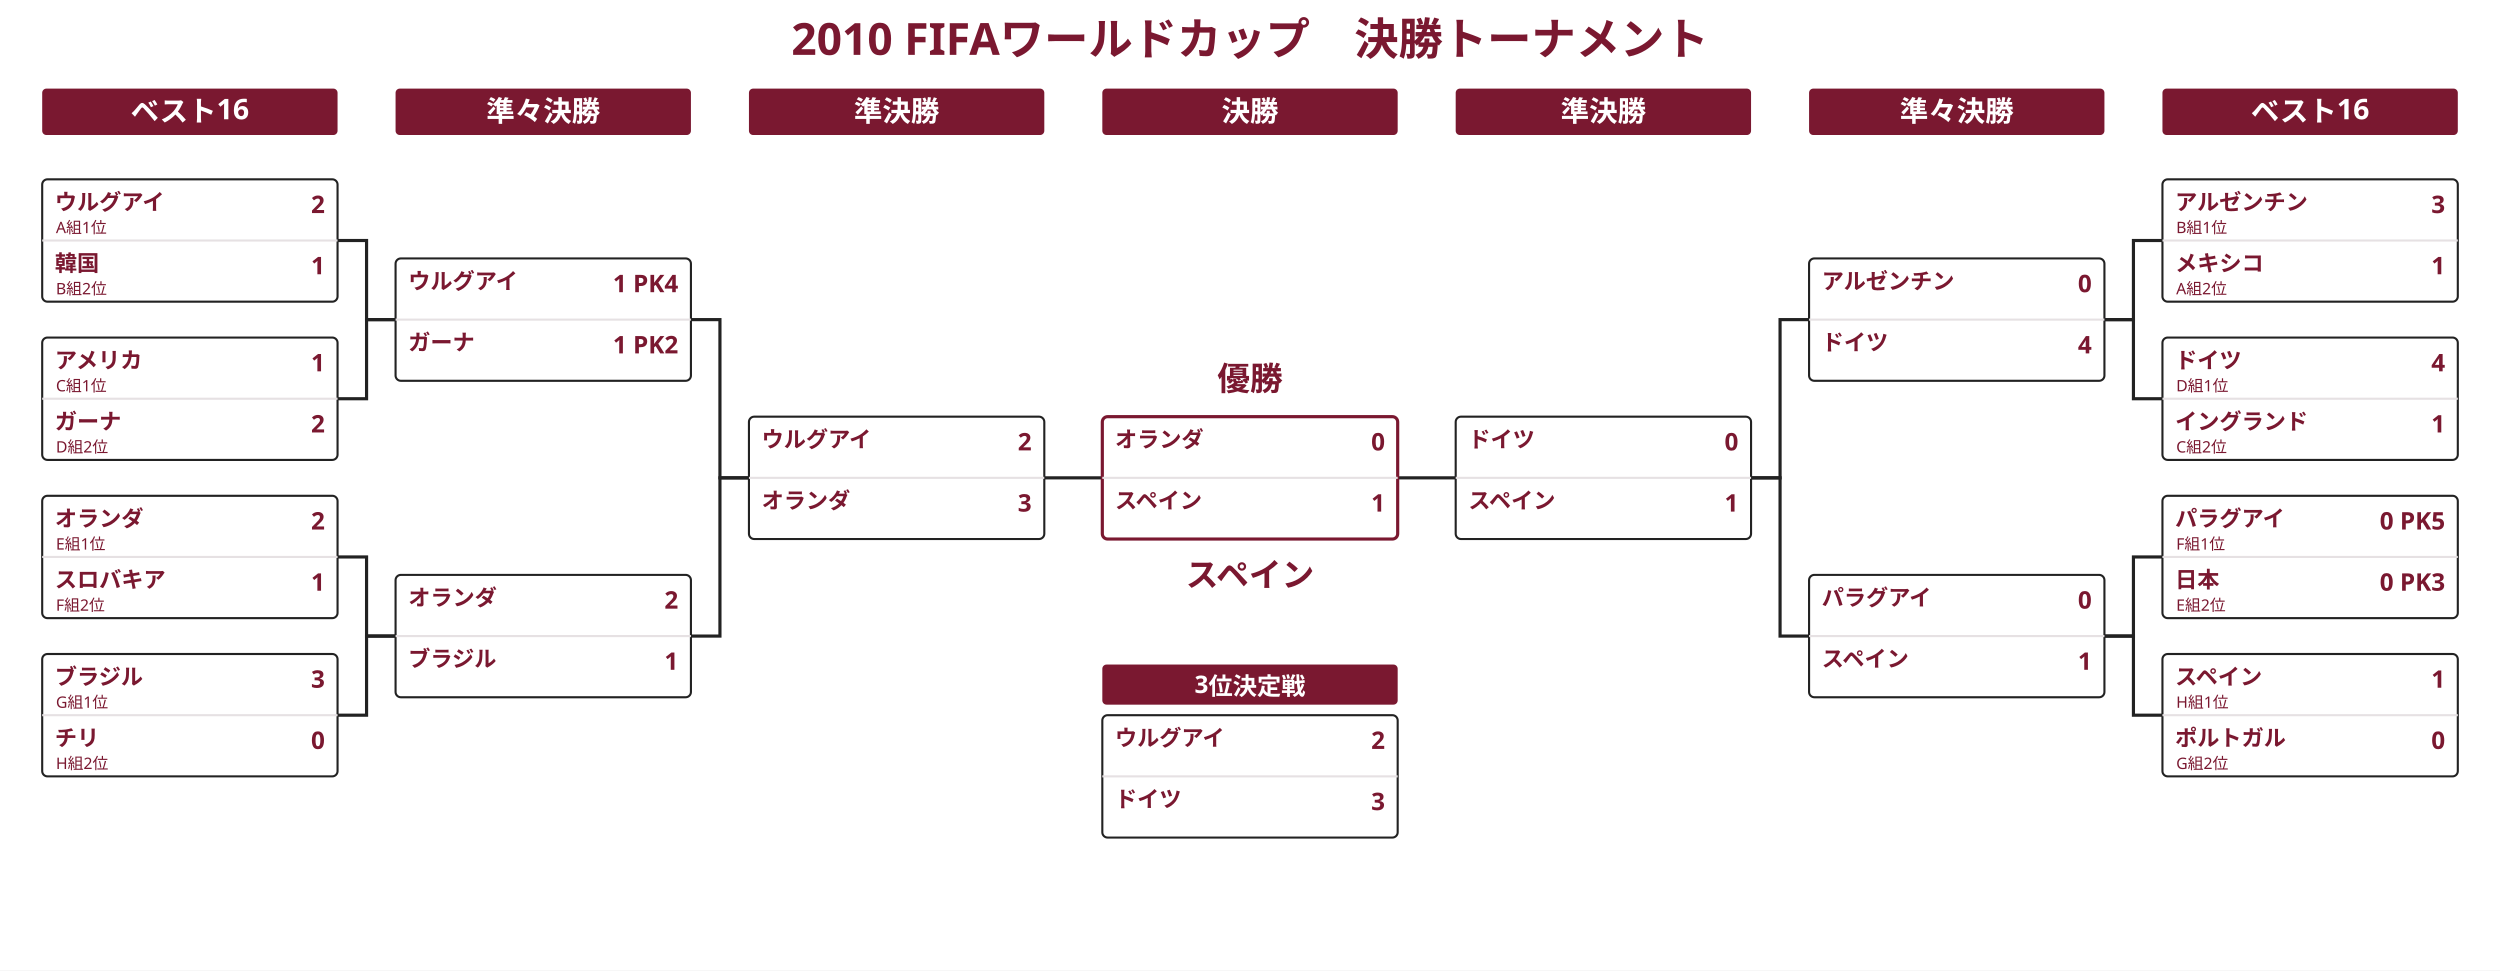
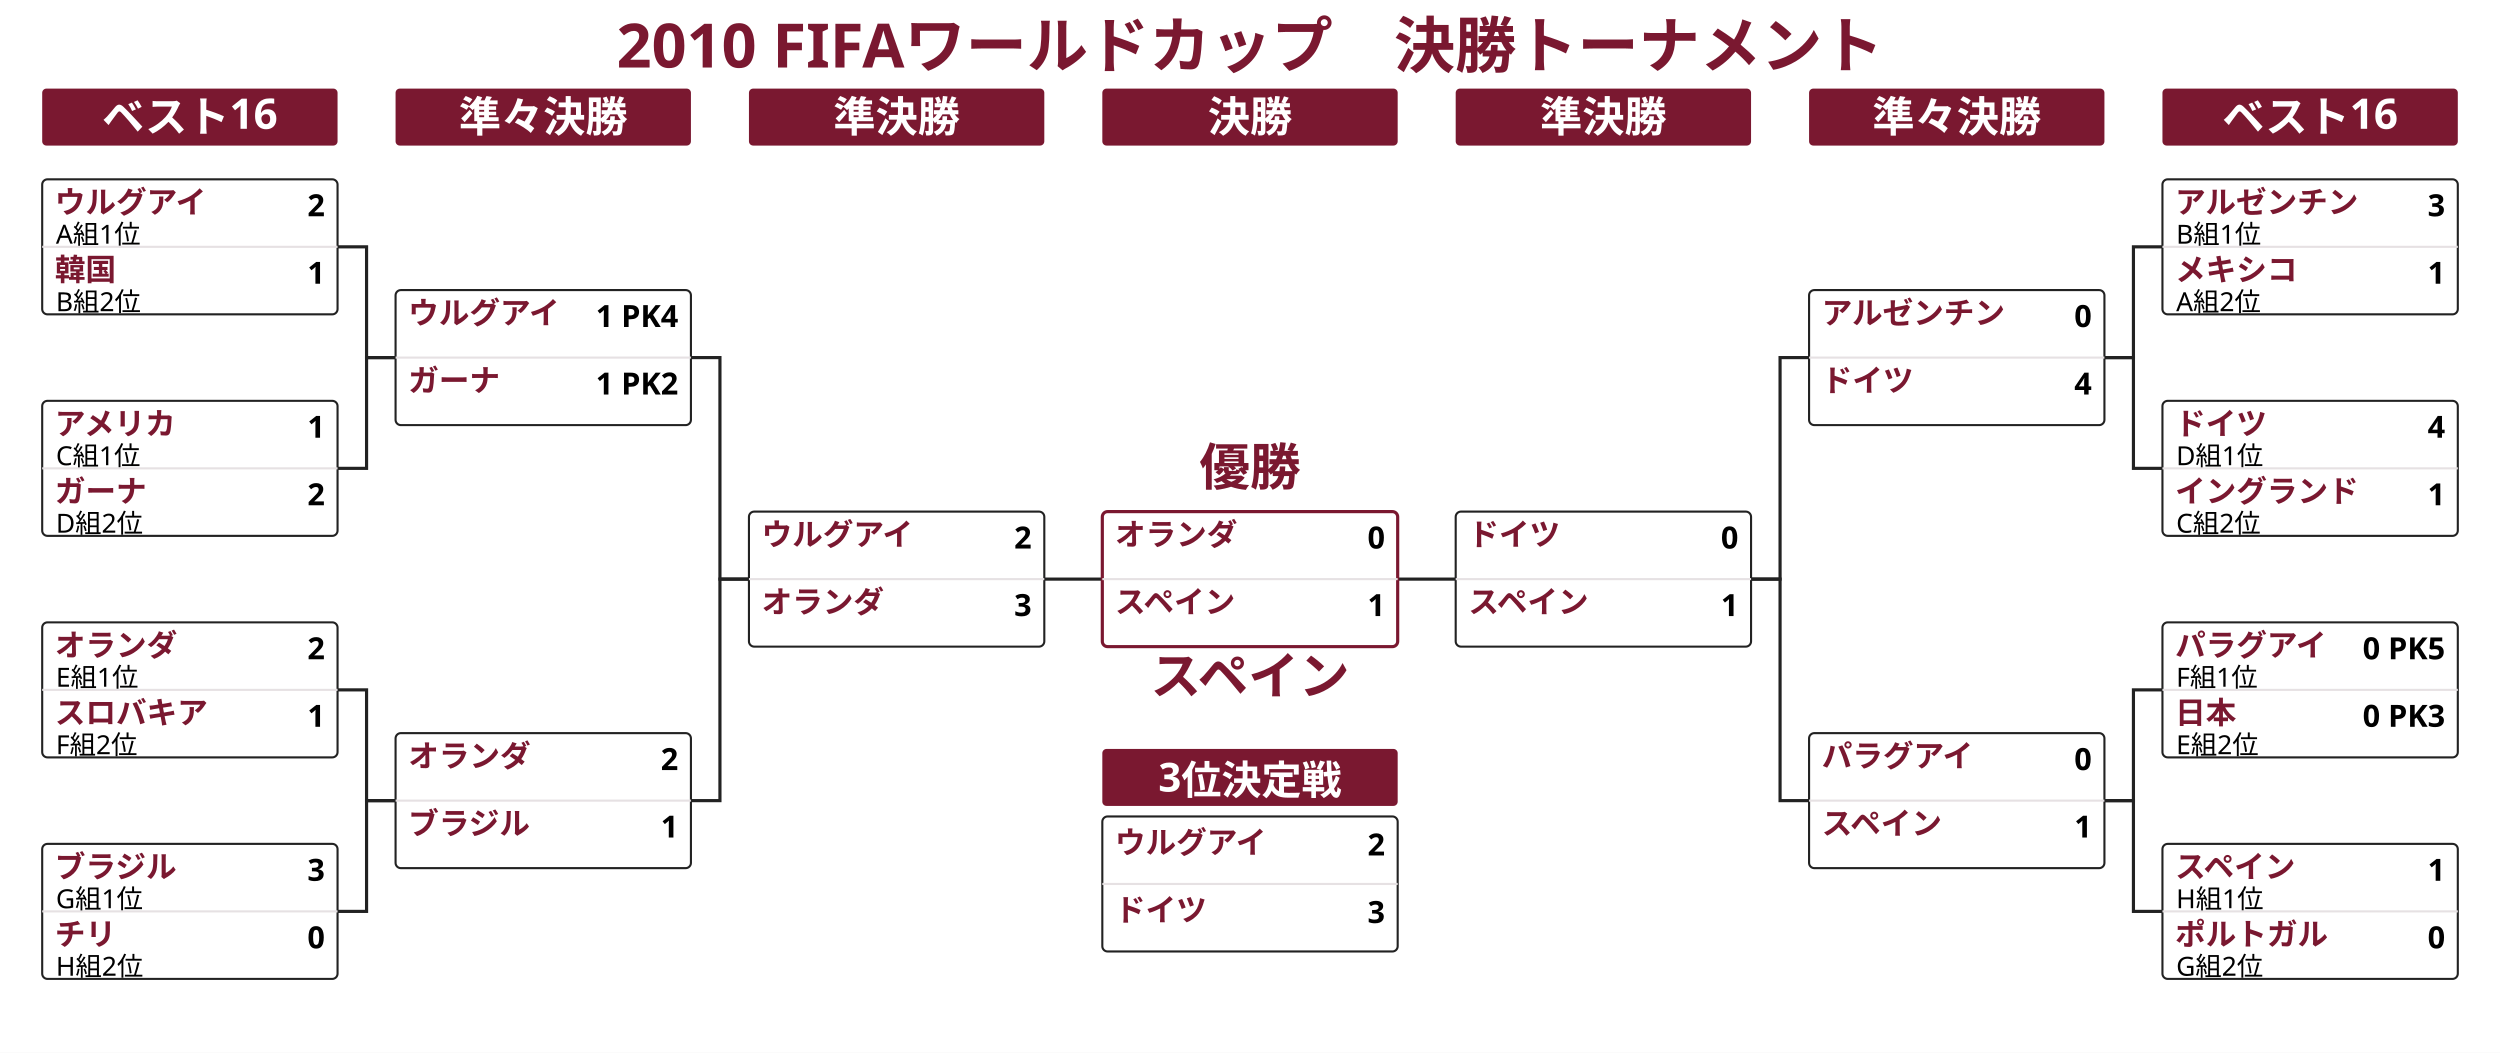
- <svg xmlns="http://www.w3.org/2000/svg" width="2370" height="920" viewBox="0 0 2370 920" role="img" aria-labelledby="title desc">
+ <svg xmlns="http://www.w3.org/2000/svg" width="2370" height="998" viewBox="0 0 2370 998" role="img" aria-labelledby="title desc">
  <rect width="100%" height="100%" fill="#ffffff" />
  <style>
-     .title{font:700 42px 'Noto Sans JP','Yu Gothic',sans-serif;fill:#7a1830}
-     .round{font:700 27px 'Noto Sans JP','Yu Gothic',sans-serif;fill:#fff}
-     .team{font:700 21px 'Noto Sans JP','Yu Gothic',sans-serif;fill:#7a1830}
-     .rank{font:400 15px 'Noto Sans JP','Yu Gothic',sans-serif;fill:#7a1830}
-     .score{font:700 23px 'Noto Sans JP','Yu Gothic',sans-serif;fill:#7a1830}
-     .champ{font:700 31px 'Noto Sans JP','Yu Gothic',sans-serif;fill:#7a1830}
-     .third-title{font:700 23px 'Noto Sans JP','Yu Gothic',sans-serif;fill:#fff}
+     .title{font:700 58px 'Noto Sans JP','Yu Gothic',sans-serif;fill:#7a1830}
+     .round{font:700 40px 'Noto Sans JP','Yu Gothic',sans-serif;fill:#fff}
+ .team{font:700 29px 'Noto Sans JP','Yu Gothic',sans-serif;fill: #7a1830;}
+ .rank{font:400 25px 'Noto Sans JP','Yu Gothic',sans-serif;}
+ .score{font:700 29px 'Noto Sans JP','Yu Gothic',sans-serif;}
+     .champ{font:700 48px 'Noto Sans JP','Yu Gothic',sans-serif;fill:#7a1830}
+     .third-title{font:700 38px 'Noto Sans JP','Yu Gothic',sans-serif;fill:#fff}
  </style>
-   <text class="title" x="1185" y="52" text-anchor="middle">2010 FIFAワールドカップ　決勝トーナメント</text>
-   <rect x="40" y="84" width="280" height="44" rx="4" fill="#7a1830" />
-   <text class="round" x="180" y="115" text-anchor="middle">ベスト16</text>
-   <rect x="2050" y="84" width="280" height="44" rx="4" fill="#7a1830" />
-   <text class="round" x="2190" y="115" text-anchor="middle">ベスト16</text>
-   <rect x="375" y="84" width="280" height="44" rx="4" fill="#7a1830" />
-   <text class="round" x="515" y="115" text-anchor="middle">準々決勝</text>
-   <rect x="1715" y="84" width="280" height="44" rx="4" fill="#7a1830" />
-   <text class="round" x="1855" y="115" text-anchor="middle">準々決勝</text>
-   <rect x="710" y="84" width="280" height="44" rx="4" fill="#7a1830" />
-   <text class="round" x="850" y="115" text-anchor="middle">準決勝</text>
-   <rect x="1380" y="84" width="280" height="44" rx="4" fill="#7a1830" />
-   <text class="round" x="1520" y="115" text-anchor="middle">準決勝</text>
-   <rect x="1045" y="84" width="280" height="44" rx="4" fill="#7a1830" />
-   <text class="round" x="1185" y="115" text-anchor="middle">決勝</text>
-   <path d="M 655 303 H 682.5 V 453 H 710" fill="none" stroke="#222222" stroke-width="3" />
-   <path d="M 320 228 H 347.5 V 303 H 375" fill="none" stroke="#222222" stroke-width="3" />
-   <path d="M 320 378 H 347.5 V 303 H 375" fill="none" stroke="#222222" stroke-width="3" />
-   <path d="M 655 603 H 682.5 V 453 H 710" fill="none" stroke="#222222" stroke-width="3" />
-   <path d="M 320 528 H 347.5 V 603 H 375" fill="none" stroke="#222222" stroke-width="3" />
-   <path d="M 320 678 H 347.5 V 603 H 375" fill="none" stroke="#222222" stroke-width="3" />
-   <path d="M 1715 303 H 1687.5 V 453 H 1660" fill="none" stroke="#222222" stroke-width="3" />
-   <path d="M 2050 228 H 2022.5 V 303 H 1995" fill="none" stroke="#222222" stroke-width="3" />
-   <path d="M 2050 378 H 2022.5 V 303 H 1995" fill="none" stroke="#222222" stroke-width="3" />
-   <path d="M 1715 603 H 1687.5 V 453 H 1660" fill="none" stroke="#222222" stroke-width="3" />
-   <path d="M 2050 528 H 2022.5 V 603 H 1995" fill="none" stroke="#222222" stroke-width="3" />
-   <path d="M 2050 678 H 2022.5 V 603 H 1995" fill="none" stroke="#222222" stroke-width="3" />
-   <path d="M 990 453 H 1017.5 V 453 H 1045" fill="none" stroke="#222222" stroke-width="3" />
-   <path d="M 1380 453 H 1352.5 V 453 H 1325" fill="none" stroke="#222222" stroke-width="3" />
-   <rect x="40" y="170" width="280" height="116" rx="5" fill="#fff" stroke="#222222" stroke-width="2" />
-   <line x1="40" y1="228" x2="320" y2="228" stroke="#e6e1e3" stroke-width="2" />
-   <text class="team" x="52" y="199">ウルグアイ</text>
-   <text class="rank" x="53" y="221">A組1位</text>
-   <text class="score" x="308" y="202" text-anchor="end">2</text>
-   <text class="team" x="52" y="257">韓国</text>
-   <text class="rank" x="53" y="279">B組2位</text>
-   <text class="score" x="308" y="260" text-anchor="end">1</text>
-   <rect x="40" y="320" width="280" height="116" rx="5" fill="#fff" stroke="#222222" stroke-width="2" />
-   <line x1="40" y1="378" x2="320" y2="378" stroke="#e6e1e3" stroke-width="2" />
-   <text class="team" x="52" y="349">アメリカ</text>
-   <text class="rank" x="53" y="371">C組1位</text>
-   <text class="score" x="308" y="352" text-anchor="end">1</text>
-   <text class="team" x="52" y="407">ガーナ</text>
-   <text class="rank" x="53" y="429">D組2位</text>
-   <text class="score" x="308" y="410" text-anchor="end">2</text>
-   <rect x="375" y="245" width="280" height="116" rx="5" fill="#fff" stroke="#222222" stroke-width="2" />
-   <line x1="375" y1="303" x2="655" y2="303" stroke="#e6e1e3" stroke-width="2" />
-   <text class="team" x="387" y="274">ウルグアイ</text>
-   <text class="score" x="643" y="277" text-anchor="end">1 PK4</text>
-   <text class="team" x="387" y="332">ガーナ</text>
-   <text class="score" x="643" y="335" text-anchor="end">1 PK2</text>
-   <rect x="40" y="470" width="280" height="116" rx="5" fill="#fff" stroke="#222222" stroke-width="2" />
-   <line x1="40" y1="528" x2="320" y2="528" stroke="#e6e1e3" stroke-width="2" />
-   <text class="team" x="52" y="499">オランダ</text>
-   <text class="rank" x="53" y="521">E組1位</text>
-   <text class="score" x="308" y="502" text-anchor="end">2</text>
-   <text class="team" x="52" y="557">スロバキア</text>
-   <text class="rank" x="53" y="579">F組2位</text>
-   <text class="score" x="308" y="560" text-anchor="end">1</text>
-   <rect x="40" y="620" width="280" height="116" rx="5" fill="#fff" stroke="#222222" stroke-width="2" />
-   <line x1="40" y1="678" x2="320" y2="678" stroke="#e6e1e3" stroke-width="2" />
-   <text class="team" x="52" y="649">ブラジル</text>
-   <text class="rank" x="53" y="671">G組1位</text>
-   <text class="score" x="308" y="652" text-anchor="end">3</text>
-   <text class="team" x="52" y="707">チリ</text>
-   <text class="rank" x="53" y="729">H組2位</text>
-   <text class="score" x="308" y="710" text-anchor="end">0</text>
-   <rect x="375" y="545" width="280" height="116" rx="5" fill="#fff" stroke="#222222" stroke-width="2" />
-   <line x1="375" y1="603" x2="655" y2="603" stroke="#e6e1e3" stroke-width="2" />
-   <text class="team" x="387" y="574">オランダ</text>
-   <text class="score" x="643" y="577" text-anchor="end">2</text>
-   <text class="team" x="387" y="632">ブラジル</text>
-   <text class="score" x="643" y="635" text-anchor="end">1</text>
-   <rect x="710" y="395" width="280" height="116" rx="5" fill="#fff" stroke="#222222" stroke-width="2" />
-   <line x1="710" y1="453" x2="990" y2="453" stroke="#e6e1e3" stroke-width="2" />
-   <text class="team" x="722" y="424">ウルグアイ</text>
-   <text class="score" x="978" y="427" text-anchor="end">2</text>
-   <text class="team" x="722" y="482">オランダ</text>
-   <text class="score" x="978" y="485" text-anchor="end">3</text>
-   <rect x="2050" y="170" width="280" height="116" rx="5" fill="#fff" stroke="#222222" stroke-width="2" />
-   <line x1="2050" y1="228" x2="2330" y2="228" stroke="#e6e1e3" stroke-width="2" />
-   <text class="team" x="2062" y="199">アルゼンチン</text>
-   <text class="rank" x="2063" y="221">B組1位</text>
-   <text class="score" x="2318" y="202" text-anchor="end">3</text>
-   <text class="team" x="2062" y="257">メキシコ</text>
-   <text class="rank" x="2063" y="279">A組2位</text>
-   <text class="score" x="2318" y="260" text-anchor="end">1</text>
-   <rect x="2050" y="320" width="280" height="116" rx="5" fill="#fff" stroke="#222222" stroke-width="2" />
-   <line x1="2050" y1="378" x2="2330" y2="378" stroke="#e6e1e3" stroke-width="2" />
-   <text class="team" x="2062" y="349">ドイツ</text>
-   <text class="rank" x="2063" y="371">D組1位</text>
-   <text class="score" x="2318" y="352" text-anchor="end">4</text>
-   <text class="team" x="2062" y="407">イングランド</text>
-   <text class="rank" x="2063" y="429">C組2位</text>
-   <text class="score" x="2318" y="410" text-anchor="end">1</text>
-   <rect x="1715" y="245" width="280" height="116" rx="5" fill="#fff" stroke="#222222" stroke-width="2" />
-   <line x1="1715" y1="303" x2="1995" y2="303" stroke="#e6e1e3" stroke-width="2" />
-   <text class="team" x="1727" y="274">アルゼンチン</text>
-   <text class="score" x="1983" y="277" text-anchor="end">0</text>
-   <text class="team" x="1727" y="332">ドイツ</text>
-   <text class="score" x="1983" y="335" text-anchor="end">4</text>
-   <rect x="2050" y="470" width="280" height="116" rx="5" fill="#fff" stroke="#222222" stroke-width="2" />
-   <line x1="2050" y1="528" x2="2330" y2="528" stroke="#e6e1e3" stroke-width="2" />
-   <text class="team" x="2062" y="499">パラグアイ</text>
-   <text class="rank" x="2063" y="521">F組1位</text>
-   <text class="score" x="2318" y="502" text-anchor="end">0 PK5</text>
-   <text class="team" x="2062" y="557">日本</text>
-   <text class="rank" x="2063" y="579">E組2位</text>
-   <text class="score" x="2318" y="560" text-anchor="end">0 PK3</text>
-   <rect x="2050" y="620" width="280" height="116" rx="5" fill="#fff" stroke="#222222" stroke-width="2" />
-   <line x1="2050" y1="678" x2="2330" y2="678" stroke="#e6e1e3" stroke-width="2" />
-   <text class="team" x="2062" y="649">スペイン</text>
-   <text class="rank" x="2063" y="671">H組1位</text>
-   <text class="score" x="2318" y="652" text-anchor="end">1</text>
-   <text class="team" x="2062" y="707">ポルトガル</text>
-   <text class="rank" x="2063" y="729">G組2位</text>
-   <text class="score" x="2318" y="710" text-anchor="end">0</text>
-   <rect x="1715" y="545" width="280" height="116" rx="5" fill="#fff" stroke="#222222" stroke-width="2" />
-   <line x1="1715" y1="603" x2="1995" y2="603" stroke="#e6e1e3" stroke-width="2" />
-   <text class="team" x="1727" y="574">パラグアイ</text>
-   <text class="score" x="1983" y="577" text-anchor="end">0</text>
-   <text class="team" x="1727" y="632">スペイン</text>
-   <text class="score" x="1983" y="635" text-anchor="end">1</text>
-   <rect x="1380" y="395" width="280" height="116" rx="5" fill="#fff" stroke="#222222" stroke-width="2" />
-   <line x1="1380" y1="453" x2="1660" y2="453" stroke="#e6e1e3" stroke-width="2" />
-   <text class="team" x="1392" y="424">ドイツ</text>
-   <text class="score" x="1648" y="427" text-anchor="end">0</text>
-   <text class="team" x="1392" y="482">スペイン</text>
-   <text class="score" x="1648" y="485" text-anchor="end">1</text>
-   <rect x="1045" y="395" width="280" height="116" rx="5" fill="#fff" stroke="#7a1830" stroke-width="3" />
-   <line x1="1045" y1="453" x2="1325" y2="453" stroke="#e6e1e3" stroke-width="2" />
-   <text class="team" x="1057" y="424">オランダ</text>
-   <text class="score" x="1313" y="427" text-anchor="end">0</text>
-   <text class="team" x="1057" y="482">スペイン</text>
-   <text class="score" x="1313" y="485" text-anchor="end">1</text>
-   <text class="champ" x="1185" y="370" text-anchor="middle">優勝</text>
-   <text class="champ" x="1185" y="556" text-anchor="middle">スペイン</text>
-   <rect x="1045" y="630" width="280" height="38" rx="4" fill="#7a1830" />
-   <text class="third-title" x="1185" y="657" text-anchor="middle">3位決定戦</text>
-   <rect x="1045" y="678" width="280" height="116" rx="5" fill="#fff" stroke="#222222" stroke-width="2" />
-   <line x1="1045" y1="736" x2="1325" y2="736" stroke="#e6e1e3" stroke-width="2" />
-   <text class="team" x="1057" y="707">ウルグアイ</text>
-   <text class="score" x="1313" y="710" text-anchor="end">2</text>
-   <text class="team" x="1057" y="765">ドイツ</text>
-   <text class="score" x="1313" y="768" text-anchor="end">3</text>
+   <text class="title" x="1185" y="64" text-anchor="middle">2010 FIFAワールドカップ　決勝トーナメント</text>
+   <rect x="40" y="84" width="280" height="54" rx="4" fill="#7a1830" />
+   <text class="round" x="180" y="111" text-anchor="middle" dominant-baseline="middle">ベスト16</text>
+   <rect x="2050" y="84" width="280" height="54" rx="4" fill="#7a1830" />
+   <text class="round" x="2190" y="111" text-anchor="middle" dominant-baseline="middle">ベスト16</text>
+   <rect x="375" y="84" width="280" height="54" rx="4" fill="#7a1830" />
+   <text class="round" x="515" y="111" text-anchor="middle" dominant-baseline="middle">準々決勝</text>
+   <rect x="1715" y="84" width="280" height="54" rx="4" fill="#7a1830" />
+   <text class="round" x="1855" y="111" text-anchor="middle" dominant-baseline="middle">準々決勝</text>
+   <rect x="710" y="84" width="280" height="54" rx="4" fill="#7a1830" />
+   <text class="round" x="850" y="111" text-anchor="middle" dominant-baseline="middle">準決勝</text>
+   <rect x="1380" y="84" width="280" height="54" rx="4" fill="#7a1830" />
+   <text class="round" x="1520" y="111" text-anchor="middle" dominant-baseline="middle">準決勝</text>
+   <rect x="1045" y="84" width="280" height="54" rx="4" fill="#7a1830" />
+   <text class="round" x="1185" y="111" text-anchor="middle" dominant-baseline="middle">決勝</text>
+   <path d="M 655 339 H 682.5 V 549 H 710" fill="none" stroke="#222222" stroke-width="3" />
+   <path d="M 320 234 H 347.5 V 339 H 375" fill="none" stroke="#222222" stroke-width="3" />
+   <path d="M 320 444 H 347.5 V 339 H 375" fill="none" stroke="#222222" stroke-width="3" />
+   <path d="M 655 759 H 682.5 V 549 H 710" fill="none" stroke="#222222" stroke-width="3" />
+   <path d="M 320 654 H 347.5 V 759 H 375" fill="none" stroke="#222222" stroke-width="3" />
+   <path d="M 320 864 H 347.5 V 759 H 375" fill="none" stroke="#222222" stroke-width="3" />
+   <path d="M 1715 339 H 1687.5 V 549 H 1660" fill="none" stroke="#222222" stroke-width="3" />
+   <path d="M 2050 234 H 2022.5 V 339 H 1995" fill="none" stroke="#222222" stroke-width="3" />
+   <path d="M 2050 444 H 2022.5 V 339 H 1995" fill="none" stroke="#222222" stroke-width="3" />
+   <path d="M 1715 759 H 1687.5 V 549 H 1660" fill="none" stroke="#222222" stroke-width="3" />
+   <path d="M 2050 654 H 2022.5 V 759 H 1995" fill="none" stroke="#222222" stroke-width="3" />
+   <path d="M 2050 864 H 2022.5 V 759 H 1995" fill="none" stroke="#222222" stroke-width="3" />
+   <path d="M 990 549 H 1017.5 V 549 H 1045" fill="none" stroke="#222222" stroke-width="3" />
+   <path d="M 1380 549 H 1352.5 V 549 H 1325" fill="none" stroke="#222222" stroke-width="3" />
+   <rect x="40" y="170" width="280" height="128" rx="5" fill="#fff" stroke="#222222" stroke-width="2" />
+   <line x1="40" y1="234" x2="320" y2="234" stroke="#e6e1e3" stroke-width="2" />
+   <text class="team" x="52" y="202">ウルグアイ</text>
+   <text class="rank" x="53" y="231">A組1位</text>
+   <text class="score" x="308" y="205" text-anchor="end">2</text>
+   <text class="team" x="52" y="266">韓国</text>
+   <text class="rank" x="53" y="295">B組2位</text>
+   <text class="score" x="308" y="269" text-anchor="end">1</text>
+   <rect x="40" y="380" width="280" height="128" rx="5" fill="#fff" stroke="#222222" stroke-width="2" />
+   <line x1="40" y1="444" x2="320" y2="444" stroke="#e6e1e3" stroke-width="2" />
+   <text class="team" x="52" y="412">アメリカ</text>
+   <text class="rank" x="53" y="441">C組1位</text>
+   <text class="score" x="308" y="415" text-anchor="end">1</text>
+   <text class="team" x="52" y="476">ガーナ</text>
+   <text class="rank" x="53" y="505">D組2位</text>
+   <text class="score" x="308" y="479" text-anchor="end">2</text>
+   <rect x="375" y="275" width="280" height="128" rx="5" fill="#fff" stroke="#222222" stroke-width="2" />
+   <line x1="375" y1="339" x2="655" y2="339" stroke="#e6e1e3" stroke-width="2" />
+   <text class="team" x="387" y="307">ウルグアイ</text>
+   <text class="score" x="643" y="310" text-anchor="end">1 PK4</text>
+   <text class="team" x="387" y="371">ガーナ</text>
+   <text class="score" x="643" y="374" text-anchor="end">1 PK2</text>
+   <rect x="40" y="590" width="280" height="128" rx="5" fill="#fff" stroke="#222222" stroke-width="2" />
+   <line x1="40" y1="654" x2="320" y2="654" stroke="#e6e1e3" stroke-width="2" />
+   <text class="team" x="52" y="622">オランダ</text>
+   <text class="rank" x="53" y="651">E組1位</text>
+   <text class="score" x="308" y="625" text-anchor="end">2</text>
+   <text class="team" x="52" y="686">スロバキア</text>
+   <text class="rank" x="53" y="715">F組2位</text>
+   <text class="score" x="308" y="689" text-anchor="end">1</text>
+   <rect x="40" y="800" width="280" height="128" rx="5" fill="#fff" stroke="#222222" stroke-width="2" />
+   <line x1="40" y1="864" x2="320" y2="864" stroke="#e6e1e3" stroke-width="2" />
+   <text class="team" x="52" y="832">ブラジル</text>
+   <text class="rank" x="53" y="861">G組1位</text>
+   <text class="score" x="308" y="835" text-anchor="end">3</text>
+   <text class="team" x="52" y="896">チリ</text>
+   <text class="rank" x="53" y="925">H組2位</text>
+   <text class="score" x="308" y="899" text-anchor="end">0</text>
+   <rect x="375" y="695" width="280" height="128" rx="5" fill="#fff" stroke="#222222" stroke-width="2" />
+   <line x1="375" y1="759" x2="655" y2="759" stroke="#e6e1e3" stroke-width="2" />
+   <text class="team" x="387" y="727">オランダ</text>
+   <text class="score" x="643" y="730" text-anchor="end">2</text>
+   <text class="team" x="387" y="791">ブラジル</text>
+   <text class="score" x="643" y="794" text-anchor="end">1</text>
+   <rect x="710" y="485" width="280" height="128" rx="5" fill="#fff" stroke="#222222" stroke-width="2" />
+   <line x1="710" y1="549" x2="990" y2="549" stroke="#e6e1e3" stroke-width="2" />
+   <text class="team" x="722" y="517">ウルグアイ</text>
+   <text class="score" x="978" y="520" text-anchor="end">2</text>
+   <text class="team" x="722" y="581">オランダ</text>
+   <text class="score" x="978" y="584" text-anchor="end">3</text>
+   <rect x="2050" y="170" width="280" height="128" rx="5" fill="#fff" stroke="#222222" stroke-width="2" />
+   <line x1="2050" y1="234" x2="2330" y2="234" stroke="#e6e1e3" stroke-width="2" />
+   <text class="team" x="2062" y="202">アルゼンチン</text>
+   <text class="rank" x="2063" y="231">B組1位</text>
+   <text class="score" x="2318" y="205" text-anchor="end">3</text>
+   <text class="team" x="2062" y="266">メキシコ</text>
+   <text class="rank" x="2063" y="295">A組2位</text>
+   <text class="score" x="2318" y="269" text-anchor="end">1</text>
+   <rect x="2050" y="380" width="280" height="128" rx="5" fill="#fff" stroke="#222222" stroke-width="2" />
+   <line x1="2050" y1="444" x2="2330" y2="444" stroke="#e6e1e3" stroke-width="2" />
+   <text class="team" x="2062" y="412">ドイツ</text>
+   <text class="rank" x="2063" y="441">D組1位</text>
+   <text class="score" x="2318" y="415" text-anchor="end">4</text>
+   <text class="team" x="2062" y="476">イングランド</text>
+   <text class="rank" x="2063" y="505">C組2位</text>
+   <text class="score" x="2318" y="479" text-anchor="end">1</text>
+   <rect x="1715" y="275" width="280" height="128" rx="5" fill="#fff" stroke="#222222" stroke-width="2" />
+   <line x1="1715" y1="339" x2="1995" y2="339" stroke="#e6e1e3" stroke-width="2" />
+   <text class="team" x="1727" y="307">アルゼンチン</text>
+   <text class="score" x="1983" y="310" text-anchor="end">0</text>
+   <text class="team" x="1727" y="371">ドイツ</text>
+   <text class="score" x="1983" y="374" text-anchor="end">4</text>
+   <rect x="2050" y="590" width="280" height="128" rx="5" fill="#fff" stroke="#222222" stroke-width="2" />
+   <line x1="2050" y1="654" x2="2330" y2="654" stroke="#e6e1e3" stroke-width="2" />
+   <text class="team" x="2062" y="622">パラグアイ</text>
+   <text class="rank" x="2063" y="651">F組1位</text>
+   <text class="score" x="2318" y="625" text-anchor="end">0 PK5</text>
+   <text class="team" x="2062" y="686">日本</text>
+   <text class="rank" x="2063" y="715">E組2位</text>
+   <text class="score" x="2318" y="689" text-anchor="end">0 PK3</text>
+   <rect x="2050" y="800" width="280" height="128" rx="5" fill="#fff" stroke="#222222" stroke-width="2" />
+   <line x1="2050" y1="864" x2="2330" y2="864" stroke="#e6e1e3" stroke-width="2" />
+   <text class="team" x="2062" y="832">スペイン</text>
+   <text class="rank" x="2063" y="861">H組1位</text>
+   <text class="score" x="2318" y="835" text-anchor="end">1</text>
+   <text class="team" x="2062" y="896">ポルトガル</text>
+   <text class="rank" x="2063" y="925">G組2位</text>
+   <text class="score" x="2318" y="899" text-anchor="end">0</text>
+   <rect x="1715" y="695" width="280" height="128" rx="5" fill="#fff" stroke="#222222" stroke-width="2" />
+   <line x1="1715" y1="759" x2="1995" y2="759" stroke="#e6e1e3" stroke-width="2" />
+   <text class="team" x="1727" y="727">パラグアイ</text>
+   <text class="score" x="1983" y="730" text-anchor="end">0</text>
+   <text class="team" x="1727" y="791">スペイン</text>
+   <text class="score" x="1983" y="794" text-anchor="end">1</text>
+   <rect x="1380" y="485" width="280" height="128" rx="5" fill="#fff" stroke="#222222" stroke-width="2" />
+   <line x1="1380" y1="549" x2="1660" y2="549" stroke="#e6e1e3" stroke-width="2" />
+   <text class="team" x="1392" y="517">ドイツ</text>
+   <text class="score" x="1648" y="520" text-anchor="end">0</text>
+   <text class="team" x="1392" y="581">スペイン</text>
+   <text class="score" x="1648" y="584" text-anchor="end">1</text>
+   <rect x="1045" y="485" width="280" height="128" rx="5" fill="#fff" stroke="#7a1830" stroke-width="3" />
+   <line x1="1045" y1="549" x2="1325" y2="549" stroke="#e6e1e3" stroke-width="2" />
+   <text class="team" x="1057" y="517">オランダ</text>
+   <text class="score" x="1313" y="520" text-anchor="end">0</text>
+   <text class="team" x="1057" y="581">スペイン</text>
+   <text class="score" x="1313" y="584" text-anchor="end">1</text>
+   <text class="champ" x="1185" y="460" text-anchor="middle">優勝</text>
+   <text class="champ" x="1185" y="658" text-anchor="middle">スペイン</text>
+   <rect x="1045" y="710" width="280" height="54" rx="4" fill="#7a1830" />
+   <text class="third-title" x="1185" y="737" text-anchor="middle" dominant-baseline="middle">3位決定戦</text>
+   <rect x="1045" y="774" width="280" height="128" rx="5" fill="#fff" stroke="#222222" stroke-width="2" />
+   <line x1="1045" y1="838" x2="1325" y2="838" stroke="#e6e1e3" stroke-width="2" />
+   <text class="team" x="1057" y="809">ウルグアイ</text>
+   <text class="score" x="1313" y="811" text-anchor="end">2</text>
+   <text class="team" x="1057" y="873">ドイツ</text>
+   <text class="score" x="1313" y="875" text-anchor="end">3</text>
</svg>
